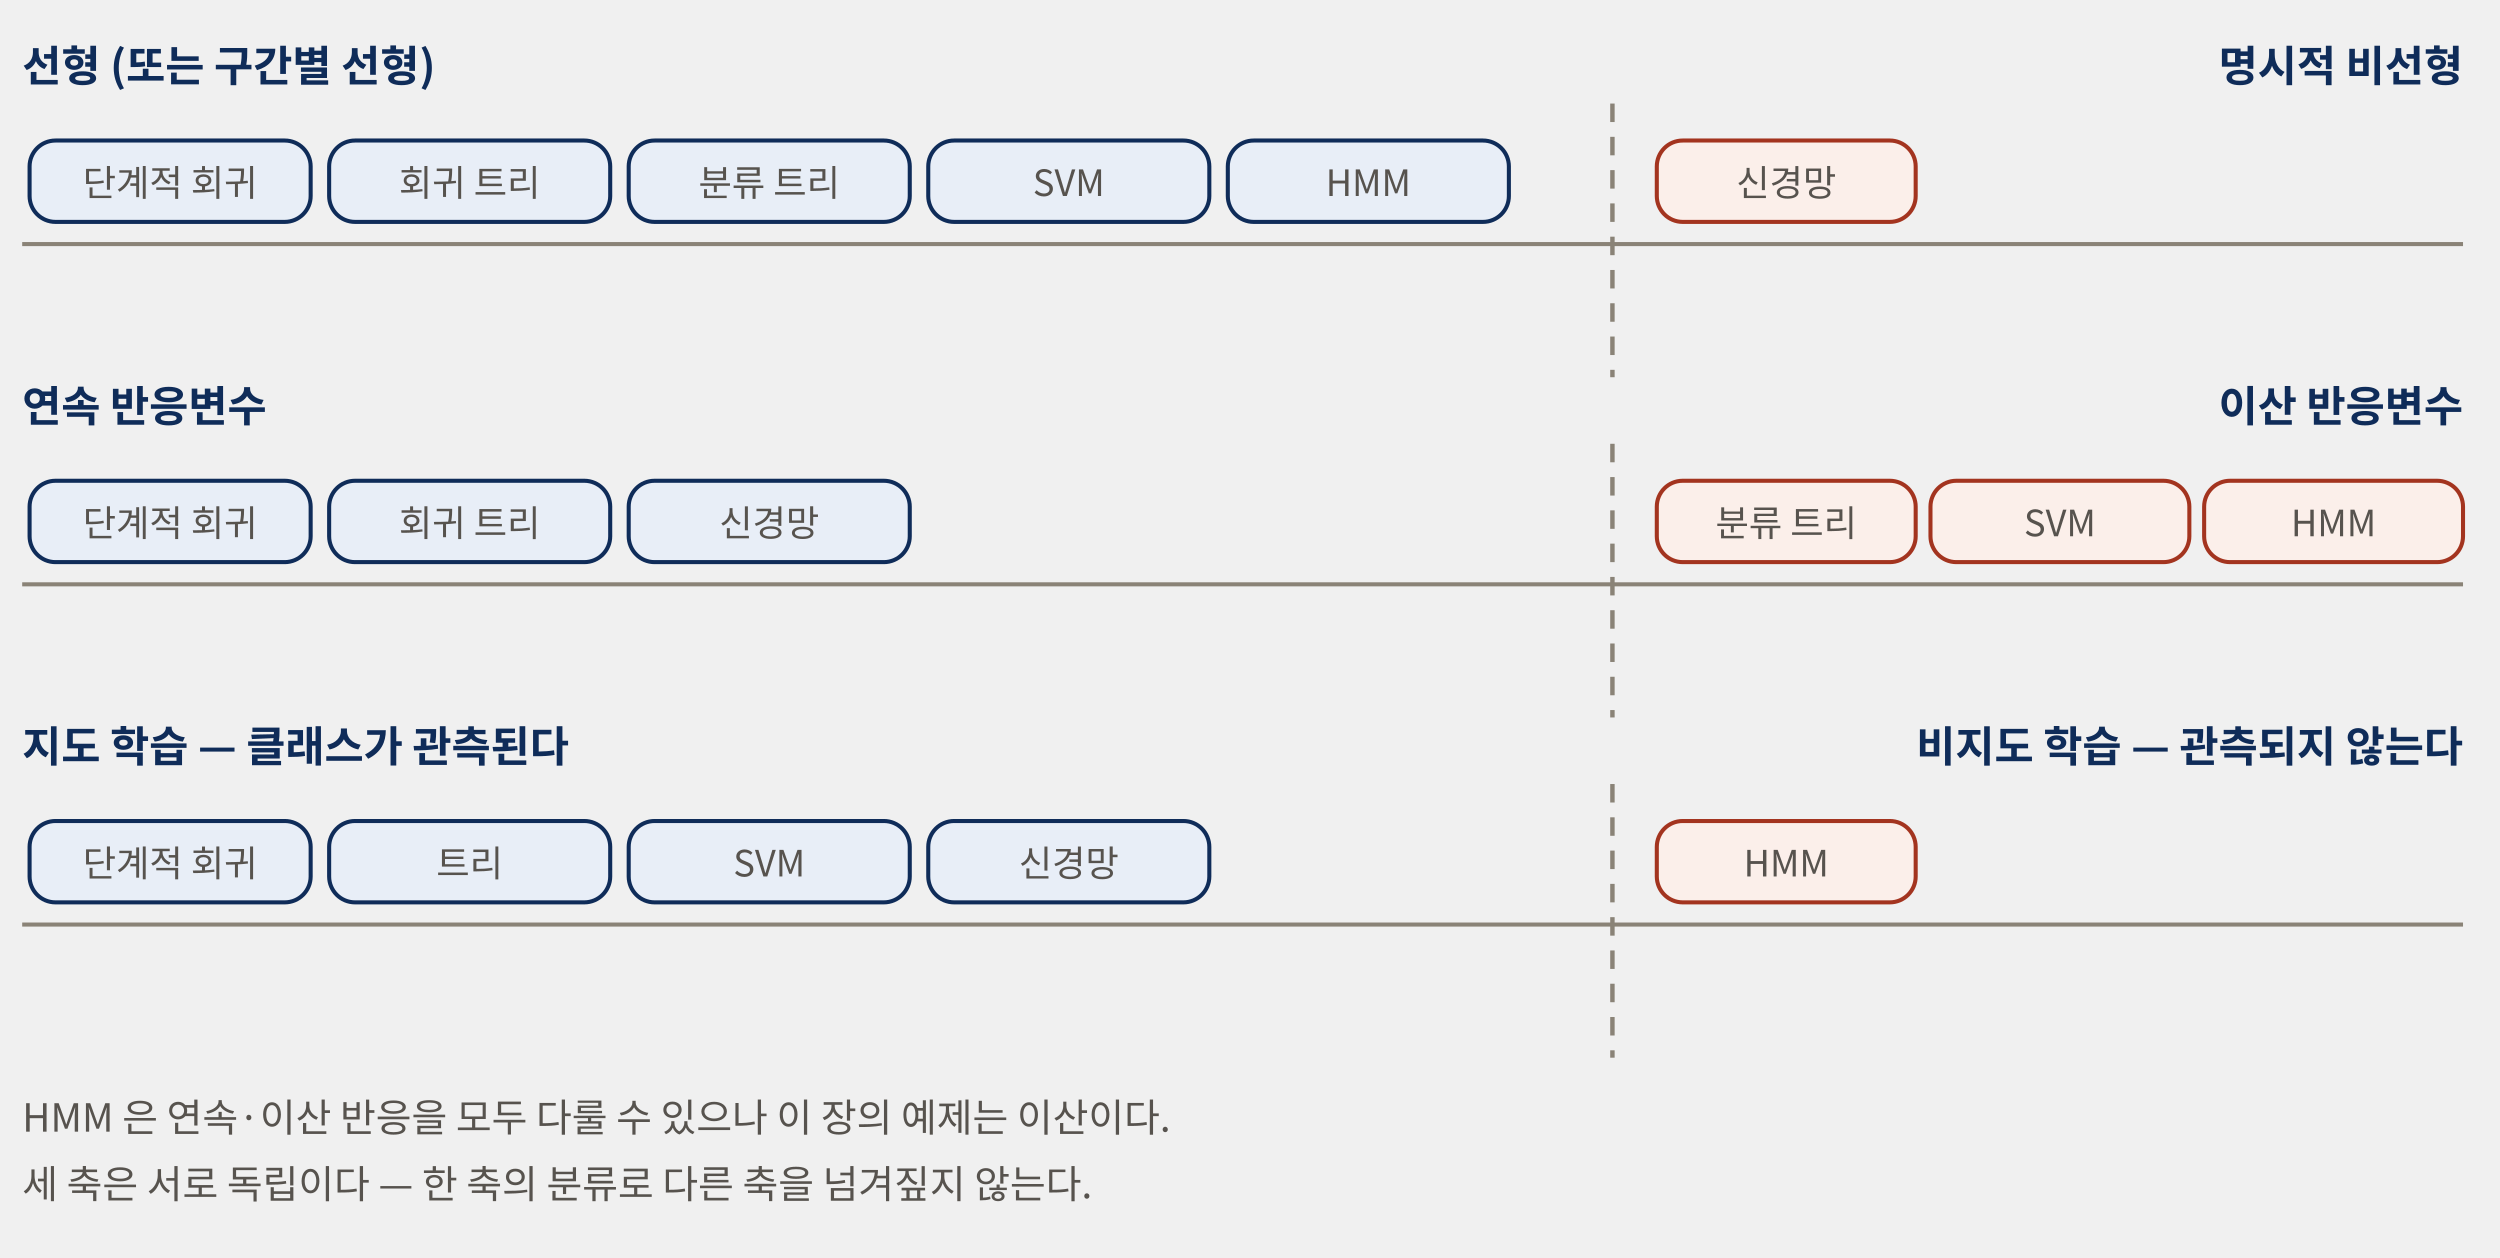
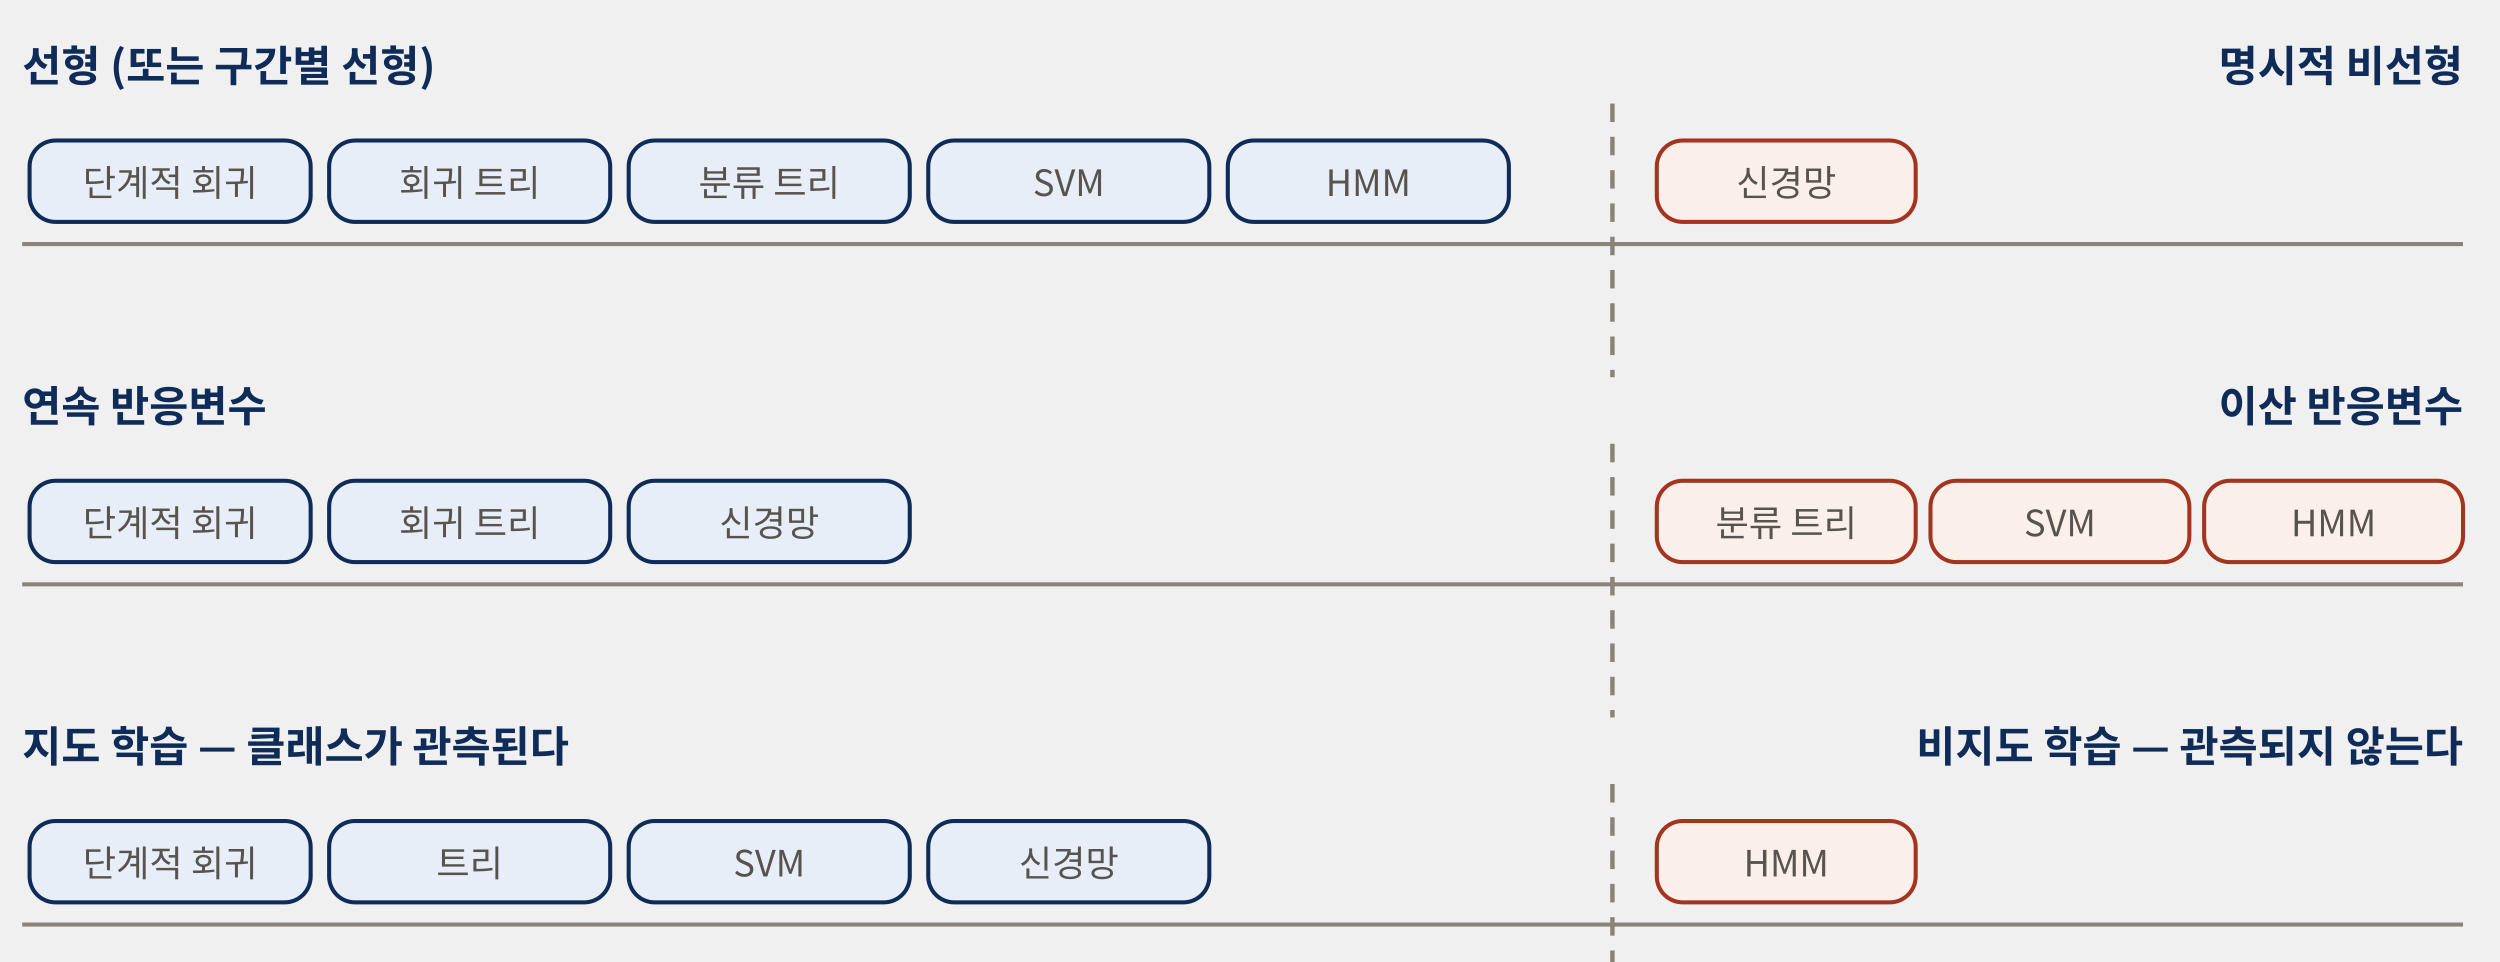
- <svg xmlns="http://www.w3.org/2000/svg" viewBox="34 24 676 340" font-family="Noto Sans CJK KR,Apple SD Gothic Neo,Malgun Gothic,Noto Sans KR,NanumGothic,Inter,system-ui,sans-serif" role="img">
+ <svg xmlns="http://www.w3.org/2000/svg" viewBox="34 24 676 260" font-family="Noto Sans CJK KR,Apple SD Gothic Neo,Malgun Gothic,Noto Sans KR,NanumGothic,Inter,system-ui,sans-serif" role="img">
  <defs>
    <marker id="ah" markerWidth="9" markerHeight="9" refX="7" refY="3" orient="auto">
      <path d="M0,0 L7,3 L0,6 Z" fill="#0F2C59" />
    </marker>
    <marker id="ahr" markerWidth="9" markerHeight="9" refX="7" refY="3" orient="auto">
      <path d="M0,0 L7,3 L0,6 Z" fill="#A3341F" />
    </marker>
    <marker id="ahg" markerWidth="9" markerHeight="9" refX="7" refY="3" orient="auto">
      <path d="M0,0 L7,3 L0,6 Z" fill="#1B6B3A" />
    </marker>
    <style>
      .t{fill:#0F0F10;font-size:13px;font-weight:700;text-anchor:middle}
      .tl{fill:#0F0F10;font-size:12.5px;font-weight:700;text-anchor:start}
      .s{fill:#57534E;font-size:10.5px;text-anchor:middle}
      .sl{fill:#57534E;font-size:10.5px;text-anchor:start}
      .sr{fill:#57534E;font-size:10.5px;text-anchor:end}
      .lab{fill:#0F2C59;font-size:11.5px;font-weight:700;text-anchor:middle}
      .labl{fill:#0F2C59;font-size:11.5px;font-weight:700;text-anchor:start}
      .box{fill:#fff;stroke:#0F2C59;stroke-width:1.4}
      .key{fill:#0F2C59;stroke:#0F2C59}
      .tk{fill:#fff;font-size:13px;font-weight:700;text-anchor:middle}
      .sk{fill:#C7D2E6;font-size:10.5px;text-anchor:middle}
      .good{fill:#E8F1EA;stroke:#1B6B3A;stroke-width:1.4}
      .goodt{fill:#1B6B3A;font-size:11px;font-weight:700;text-anchor:middle}
      .warn{fill:#FBEFEA;stroke:#A3341F;stroke-width:1.4}
      .warnt{fill:#A3341F;font-size:11px;font-weight:700;text-anchor:middle}
      .muted{fill:#F3F1EC;stroke:#8A8377;stroke-width:1.3}
      .mutedt{fill:#6B6357;font-size:10.5px;font-weight:700;text-anchor:middle}
      .a{stroke:#0F2C59;stroke-width:1.4;fill:none;marker-end:url(#ah)}
      .ar{stroke:#A3341F;stroke-width:1.4;fill:none;marker-end:url(#ahr)}
      .ag{stroke:#1B6B3A;stroke-width:1.4;fill:none;marker-end:url(#ahg)}
      .plain{stroke:#0F2C59;stroke-width:1.3;fill:none}
      .axis{stroke:#8A8377;stroke-width:1.1;fill:none}
      .grid{stroke:#E7E5E4;stroke-width:1;fill:none}
      .ln{stroke:#0F2C59;stroke-width:2.2;fill:none;stroke-linejoin:round;stroke-linecap:round}
      .lnr{stroke:#A3341F;stroke-width:2.2;fill:none;stroke-linejoin:round;stroke-linecap:round}
      .lng{stroke:#1B6B3A;stroke-width:2.2;fill:none;stroke-linejoin:round;stroke-linecap:round}
      .lnthin{stroke:#9AA9C4;stroke-width:1.1;fill:none;stroke-linejoin:round}
      .dash{stroke:#8A8377;stroke-width:1.2;fill:none;stroke-dasharray:5 4}
      .band{fill:#0F2C59;opacity:.07}
      .bandr{fill:#A3341F;opacity:.09}
      .edge{fill:none;stroke:#0F2C59;stroke-width:1.3}
      .halo{paint-order:stroke fill;stroke:#FAFAF9;stroke-width:3.5px;stroke-linejoin:round}
      .an-s{text-anchor:start}
      .an-m{text-anchor:middle}
      .an-e{text-anchor:end}
    </style>
  </defs>
  <path class="axis" d="M40,90 H700" />
  <path class="dash" d="M470,52 V126" />
  <text class="lab an-s" x="40" y="46">선형 (또는 구간별 선형)</text>
  <text class="lab an-e" x="700" y="46" fill="#A3341F">명시적 비선형</text>
  <rect x="42" y="62" width="76" height="22" rx="7" fill="#E8EEF7" stroke="#0F2C59" stroke-width="1.1" />
  <text class="s an-m" x="80" y="77" style="font-size:9.8px">단계적 회귀</text>
  <rect x="123" y="62" width="76" height="22" rx="7" fill="#E8EEF7" stroke="#0F2C59" stroke-width="1.1" />
  <text class="s an-m" x="161" y="77" style="font-size:9.8px">회귀 트리</text>
  <rect x="204" y="62" width="76" height="22" rx="7" fill="#E8EEF7" stroke="#0F2C59" stroke-width="1.1" />
  <text class="s an-m" x="242" y="77" style="font-size:9.8px">분류 트리</text>
  <rect x="285" y="62" width="76" height="22" rx="7" fill="#E8EEF7" stroke="#0F2C59" stroke-width="1.1" />
  <text class="s an-m" x="323" y="77" style="font-size:9.8px">SVM</text>
  <rect x="366" y="62" width="76" height="22" rx="7" fill="#E8EEF7" stroke="#0F2C59" stroke-width="1.1" />
  <text class="s an-m" x="404" y="77" style="font-size:9.8px">HMM</text>
  <rect x="482" y="62" width="70" height="22" rx="7" fill="#FBEFEA" stroke="#A3341F" stroke-width="1.1" />
  <text class="s an-m" x="517" y="77" style="font-size:9.8px">신경망</text>
  <path class="axis" d="M40,182 H700" />
  <path class="dash" d="M470,144 V218" />
  <text class="lab an-s" x="40" y="138">연속 반응변수</text>
  <text class="lab an-e" x="700" y="138" fill="#A3341F">이산 반응변수</text>
  <rect x="42" y="154" width="76" height="22" rx="7" fill="#E8EEF7" stroke="#0F2C59" stroke-width="1.1" />
  <text class="s an-m" x="80" y="169" style="font-size:9.8px">단계적 회귀</text>
  <rect x="123" y="154" width="76" height="22" rx="7" fill="#E8EEF7" stroke="#0F2C59" stroke-width="1.1" />
  <text class="s an-m" x="161" y="169" style="font-size:9.8px">회귀 트리</text>
  <rect x="204" y="154" width="76" height="22" rx="7" fill="#E8EEF7" stroke="#0F2C59" stroke-width="1.1" />
  <text class="s an-m" x="242" y="169" style="font-size:9.8px">신경망</text>
  <rect x="482" y="154" width="70" height="22" rx="7" fill="#FBEFEA" stroke="#A3341F" stroke-width="1.1" />
  <text class="s an-m" x="517" y="169" style="font-size:9.8px">분류 트리</text>
  <rect x="556" y="154" width="70" height="22" rx="7" fill="#FBEFEA" stroke="#A3341F" stroke-width="1.1" />
  <text class="s an-m" x="591" y="169" style="font-size:9.8px">SVM</text>
  <rect x="630" y="154" width="70" height="22" rx="7" fill="#FBEFEA" stroke="#A3341F" stroke-width="1.1" />
  <text class="s an-m" x="665" y="169" style="font-size:9.8px">HMM</text>
  <path class="axis" d="M40,274 H700" />
  <path class="dash" d="M470,236 V310" />
  <text class="lab an-s" x="40" y="230">지도 학습 — 클래스가 관측된다</text>
  <text class="lab an-e" x="700" y="230" fill="#A3341F">비지도 학습 — 관측되지 않는다</text>
  <rect x="42" y="246" width="76" height="22" rx="7" fill="#E8EEF7" stroke="#0F2C59" stroke-width="1.1" />
  <text class="s an-m" x="80" y="261" style="font-size:9.8px">단계적 회귀</text>
  <rect x="123" y="246" width="76" height="22" rx="7" fill="#E8EEF7" stroke="#0F2C59" stroke-width="1.1" />
  <text class="s an-m" x="161" y="261" style="font-size:9.8px">트리</text>
  <rect x="204" y="246" width="76" height="22" rx="7" fill="#E8EEF7" stroke="#0F2C59" stroke-width="1.1" />
  <text class="s an-m" x="242" y="261" style="font-size:9.8px">SVM</text>
  <rect x="285" y="246" width="76" height="22" rx="7" fill="#E8EEF7" stroke="#0F2C59" stroke-width="1.1" />
  <text class="s an-m" x="323" y="261" style="font-size:9.8px">신경망</text>
  <rect x="482" y="246" width="70" height="22" rx="7" fill="#FBEFEA" stroke="#A3341F" stroke-width="1.1" />
  <text class="s an-m" x="517" y="261" style="font-size:9.8px">HMM</text>
-   <text class="sl" x="40" y="330">HMM 은 연속·이산 반응을 모두 다룰 수 있으나 이 장의 예제는 이산이다.</text>
-   <text class="sl" x="40" y="348">세 축은 서로 독립이다 — 한 축의 분류로 다른 축을 넘겨짚지 않는다.</text>
</svg>
